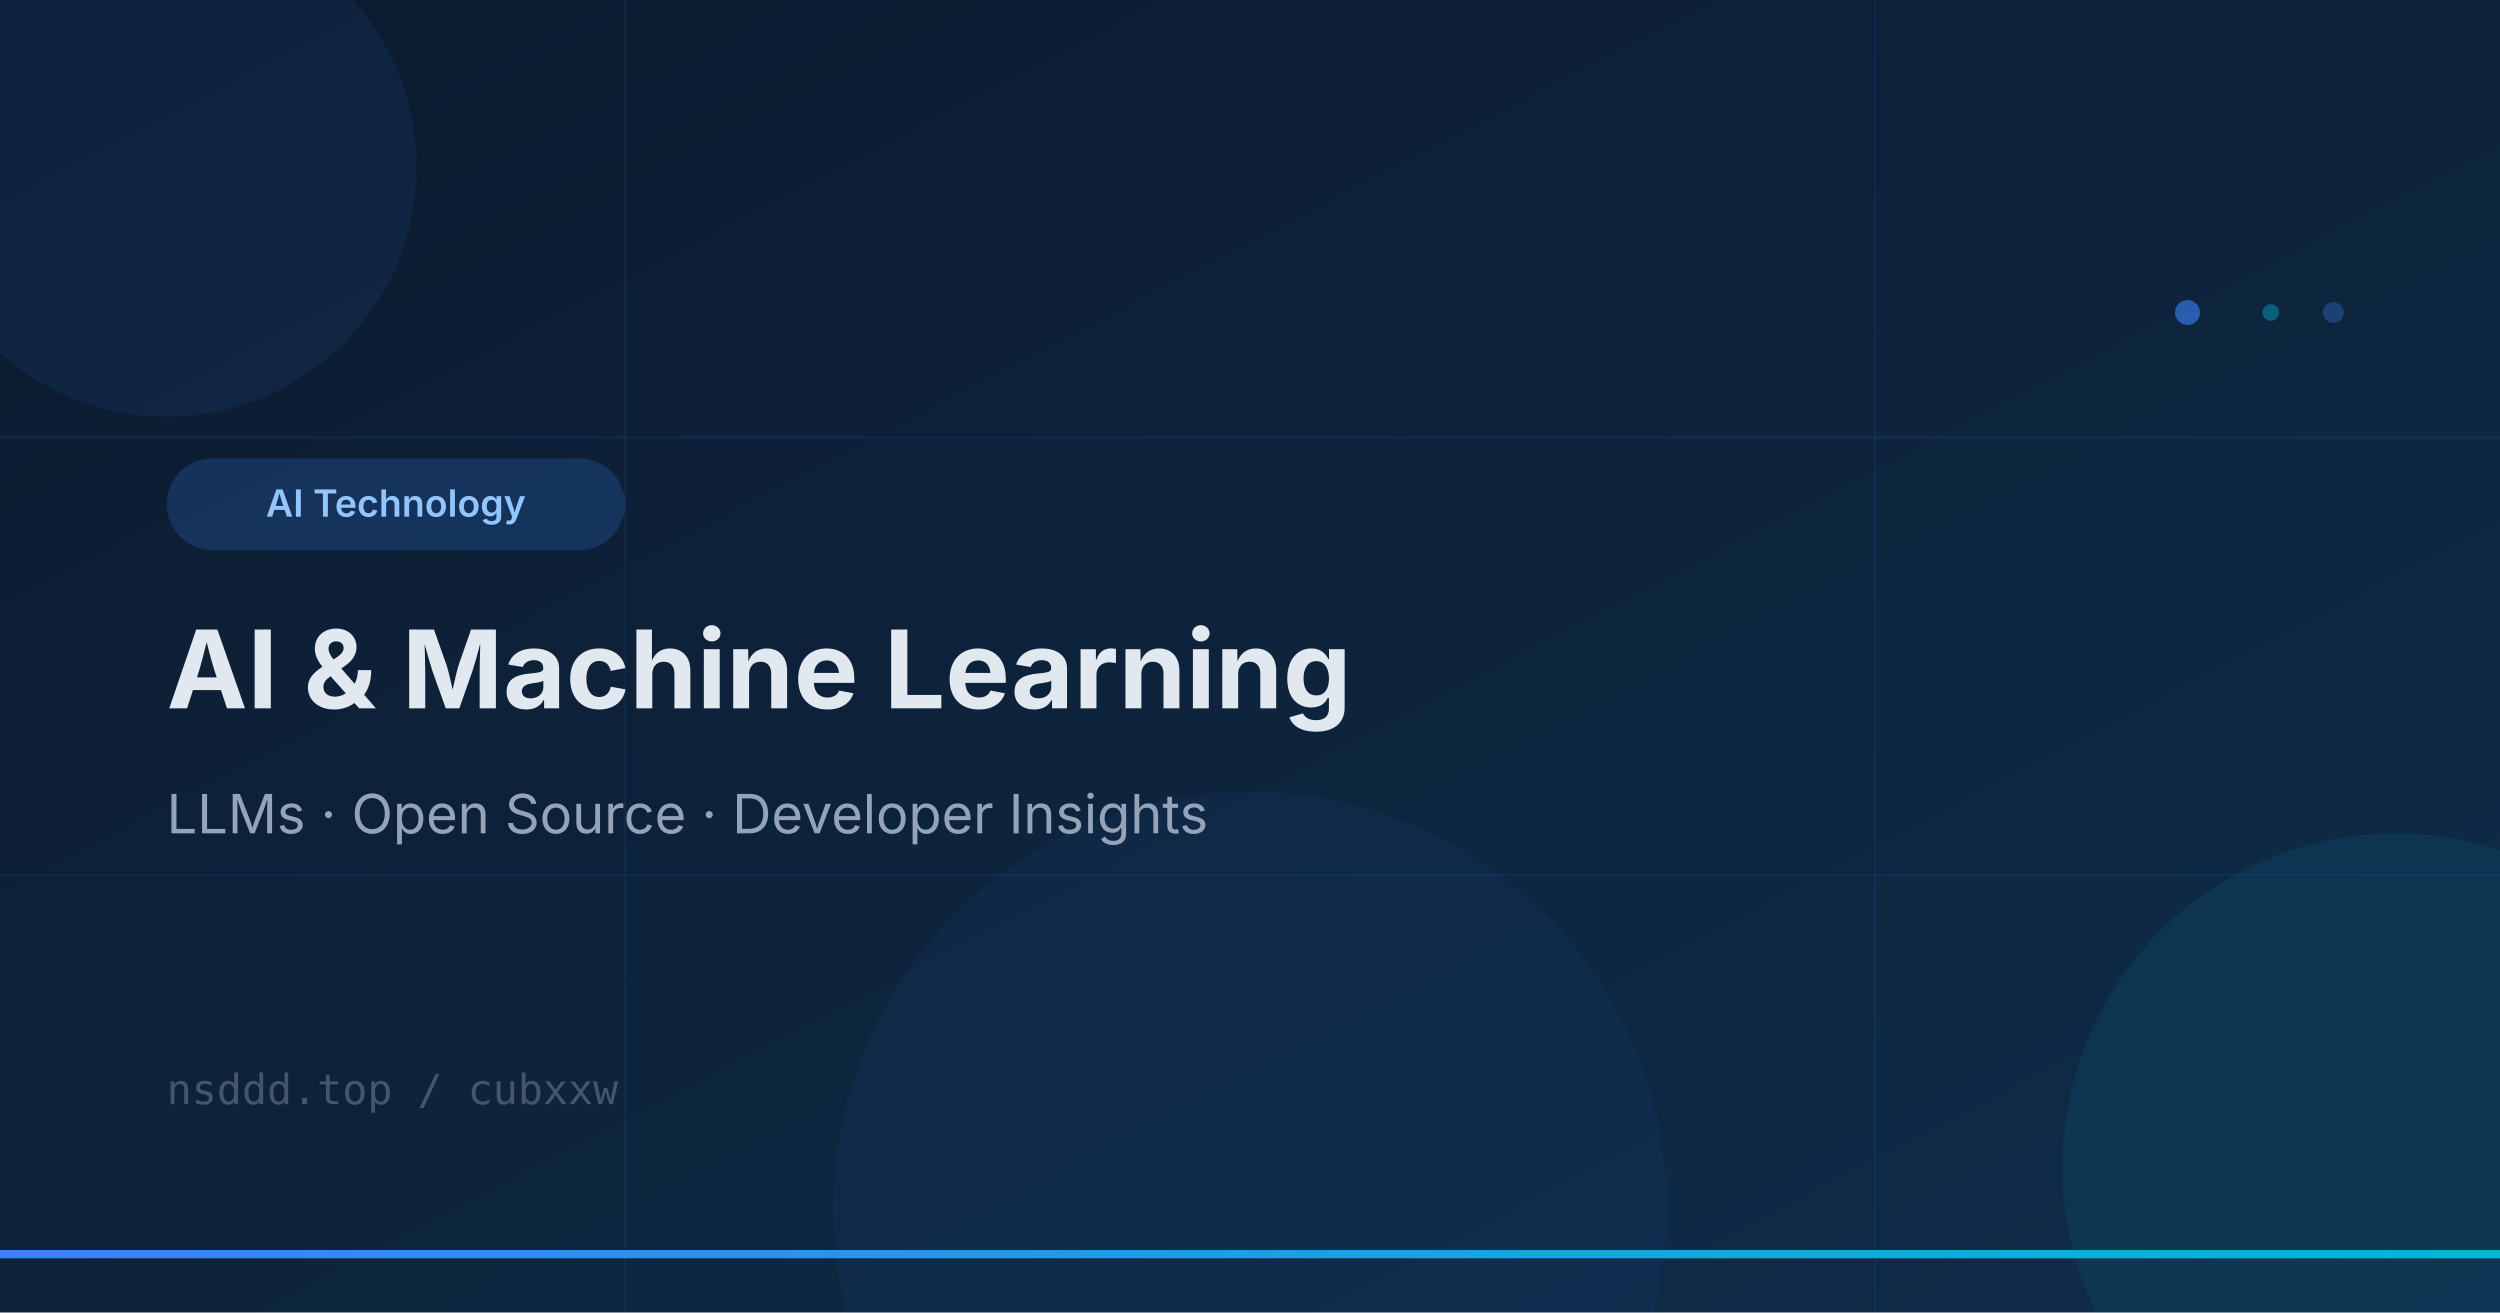
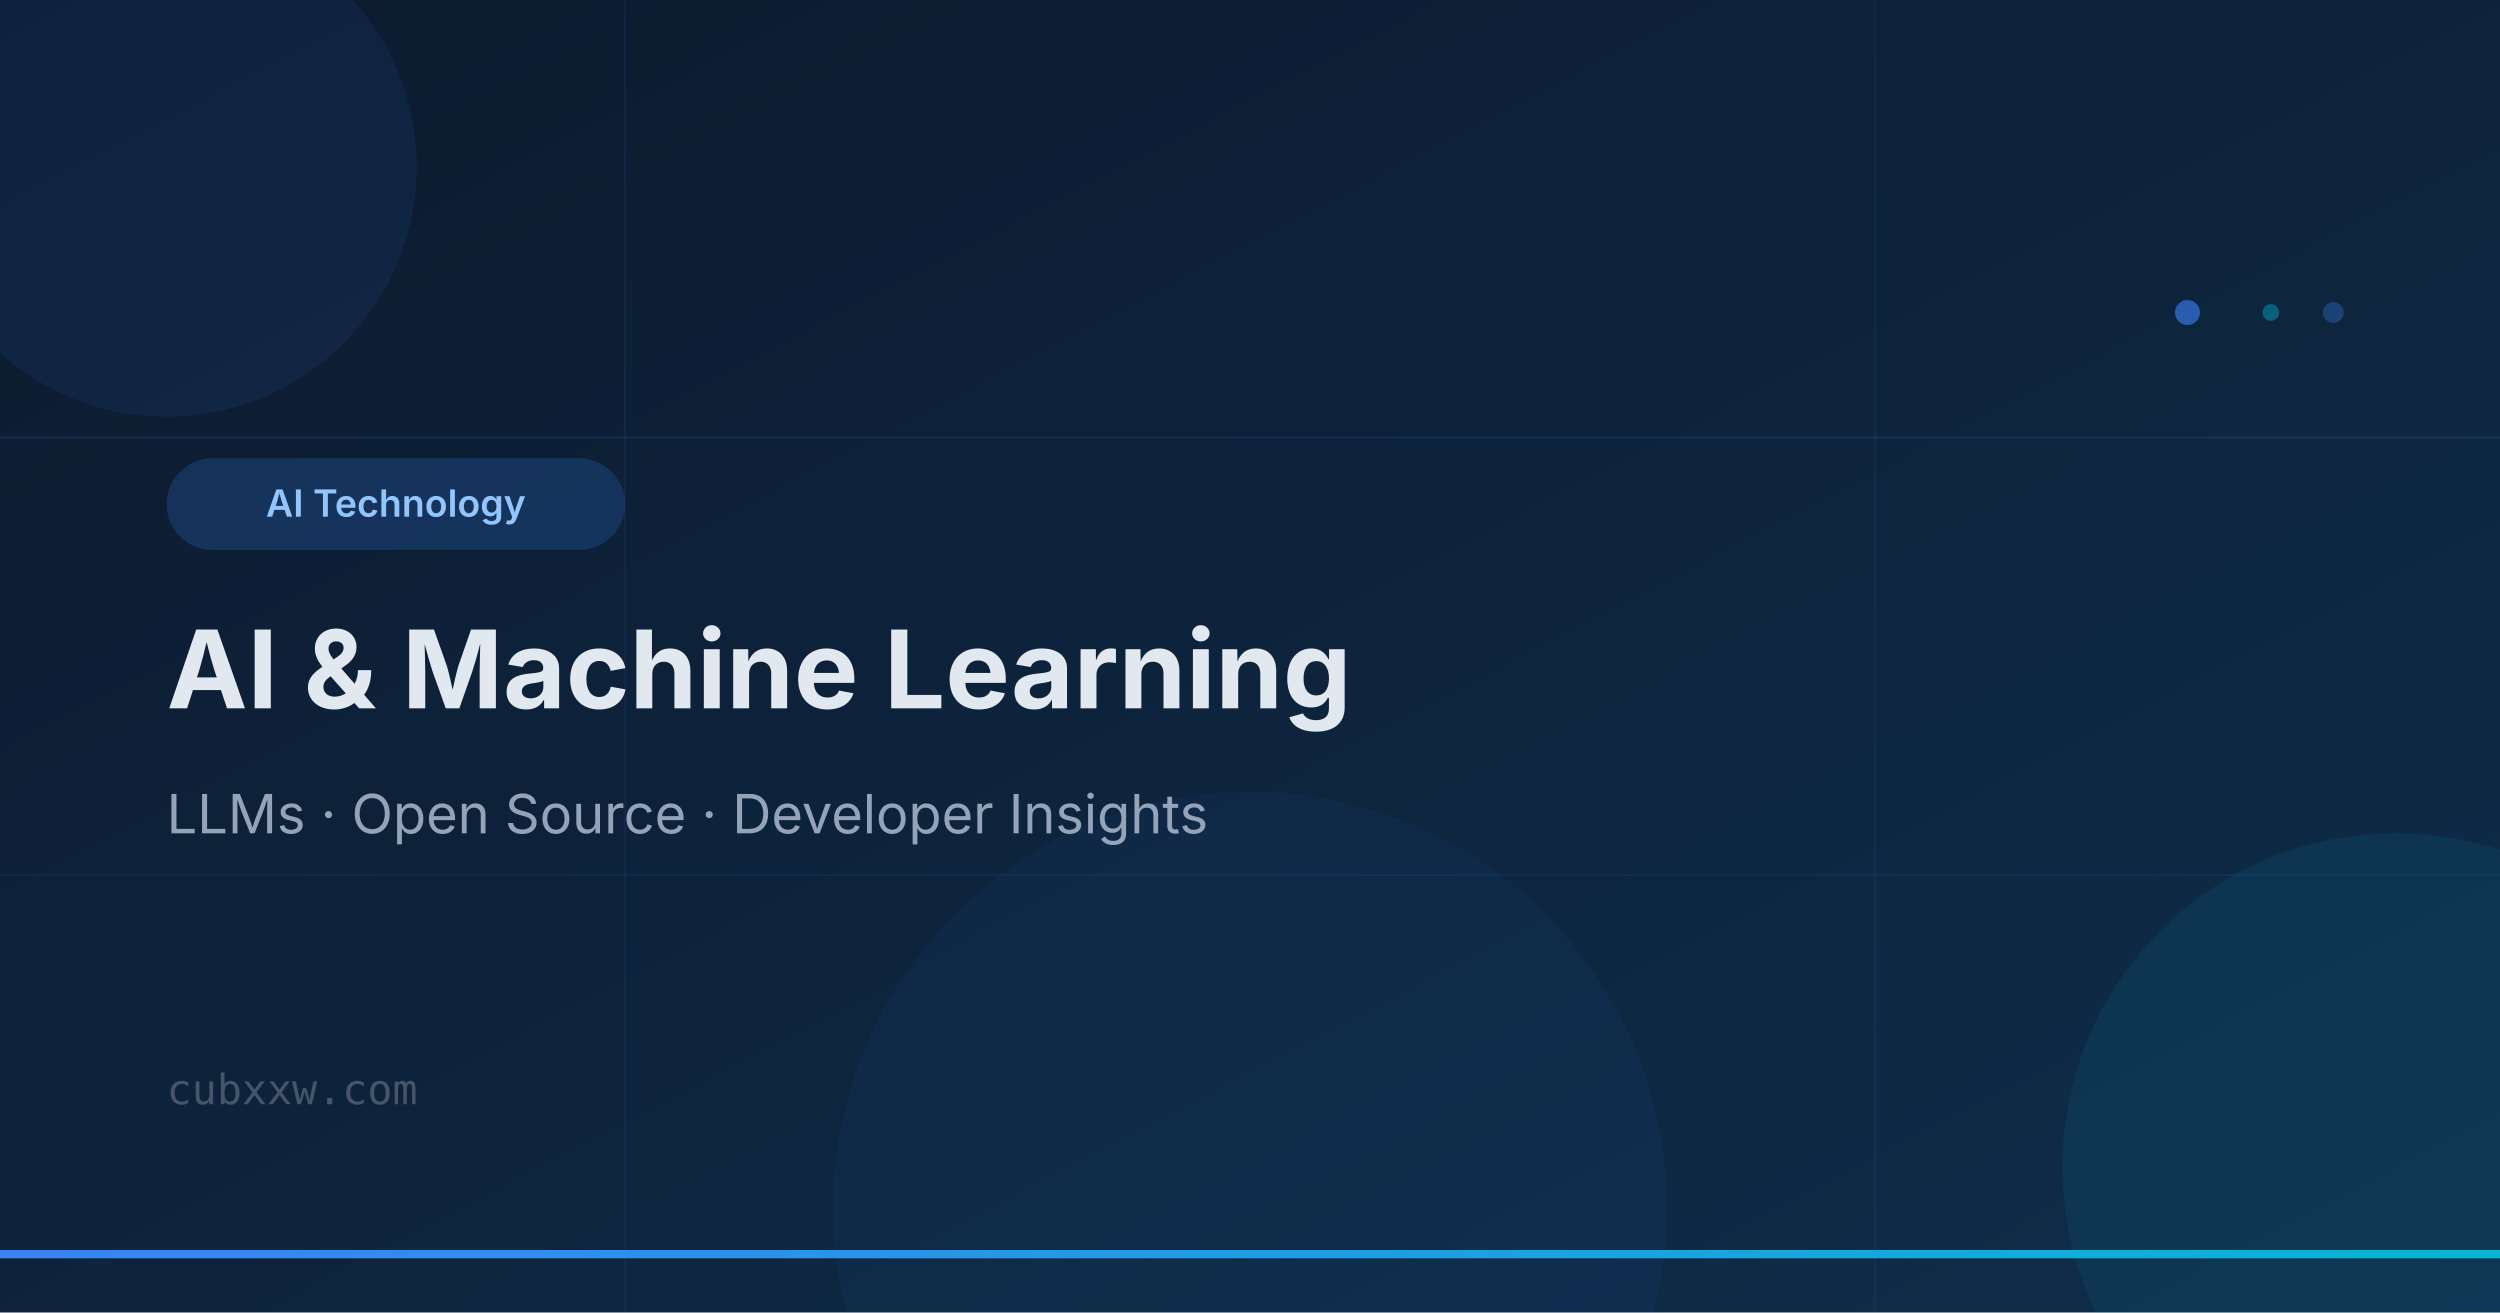
<svg xmlns="http://www.w3.org/2000/svg" width="1200" height="630" viewBox="0 0 1200 630">
  <defs>
    <linearGradient id="bg" x1="0%" x2="100%" y1="0%" y2="100%">
      <stop offset="0%" style="stop-color:#0c1a2e;stop-opacity:1" />
      <stop offset="100%" style="stop-color:#0f2d4a;stop-opacity:1" />
    </linearGradient>
    <linearGradient id="accent" x1="0%" x2="100%" y1="0%" y2="0%">
      <stop offset="0%" style="stop-color:#3b82f6;stop-opacity:1" />
      <stop offset="100%" style="stop-color:#06b6d4;stop-opacity:1" />
    </linearGradient>
  </defs>
  <rect width="1200" height="630" fill="url(#bg)" />
  <circle cx="80" cy="80" r="120" fill="rgba(59,130,246,0.08)" />
  <circle cx="1150" cy="560" r="160" fill="rgba(6,182,212,0.08)" />
  <circle cx="600" cy="580" r="200" fill="rgba(59,130,246,0.05)" />
  <line x1="0" y1="210" x2="1200" y2="210" stroke="rgba(59,130,246,0.12)" stroke-width="1" />
  <line x1="0" y1="420" x2="1200" y2="420" stroke="rgba(59,130,246,0.08)" stroke-width="1" />
  <line x1="300" y1="0" x2="300" y2="630" stroke="rgba(59,130,246,0.08)" stroke-width="1" />
  <line x1="900" y1="0" x2="900" y2="630" stroke="rgba(59,130,246,0.08)" stroke-width="1" />
  <rect x="80" y="220" width="220" height="44" rx="22" fill="rgba(59,130,246,0.2)" />
  <text x="190" y="248" fill="#93c5fd" font-family="-apple-system, BlinkMacSystemFont, 'Segoe UI', sans-serif" font-size="18" font-weight="600" text-anchor="middle">AI Technology</text>
  <text x="80" y="340" fill="#e2e8f0" font-family="-apple-system, BlinkMacSystemFont, 'Segoe UI', sans-serif" font-size="52" font-weight="700">AI &amp; Machine Learning</text>
  <text x="80" y="400" fill="#94a3b8" font-family="-apple-system, BlinkMacSystemFont, 'Segoe UI', sans-serif" font-size="26" font-weight="400">LLMs · Open Source · Developer Insights</text>
-   <text x="80" y="530" fill="#475569" font-family="'Fira Code', monospace" font-size="20">nsddd.top / cubxxw</text>
+   <text x="80" y="530" fill="#475569" font-family="'Fira Code', monospace" font-size="20">cubxxw.com</text>
  <rect x="0" y="600" width="1200" height="4" fill="url(#accent)" />
  <circle cx="1050" cy="150" r="6" fill="rgba(59,130,246,0.6)" />
  <circle cx="1090" cy="150" r="4" fill="rgba(6,182,212,0.4)" />
  <circle cx="1120" cy="150" r="5" fill="rgba(59,130,246,0.3)" />
</svg>
